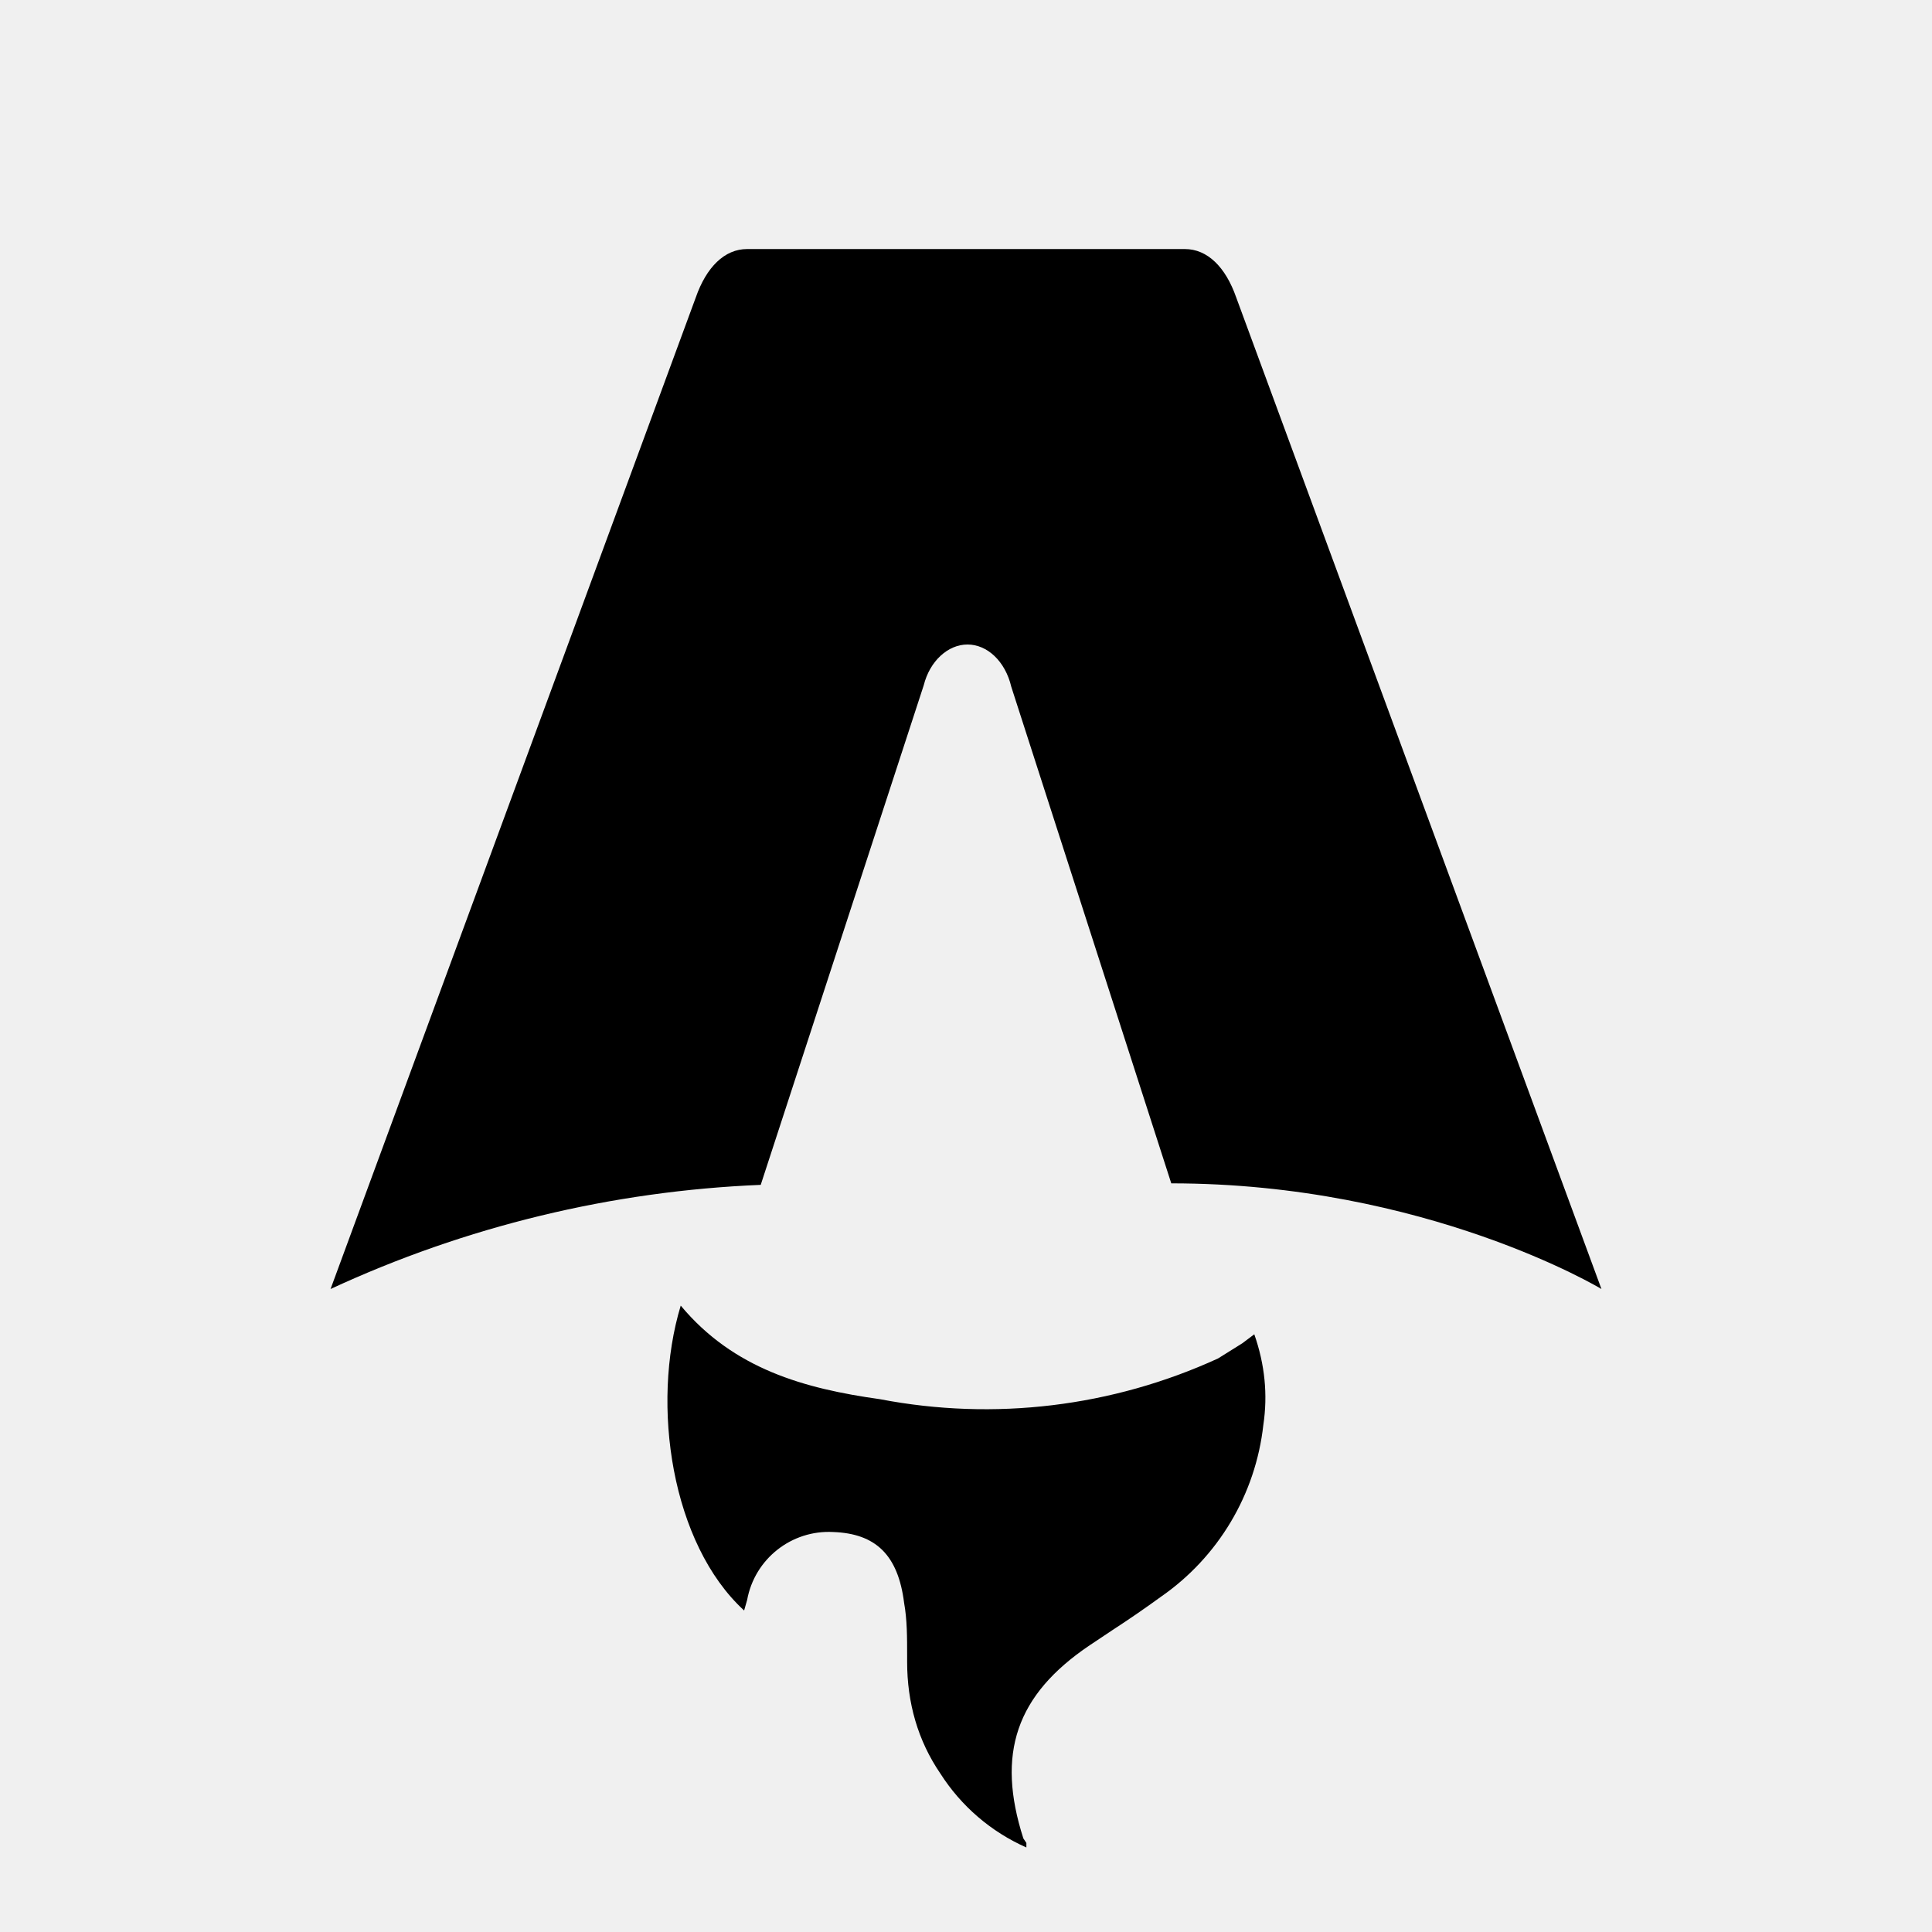
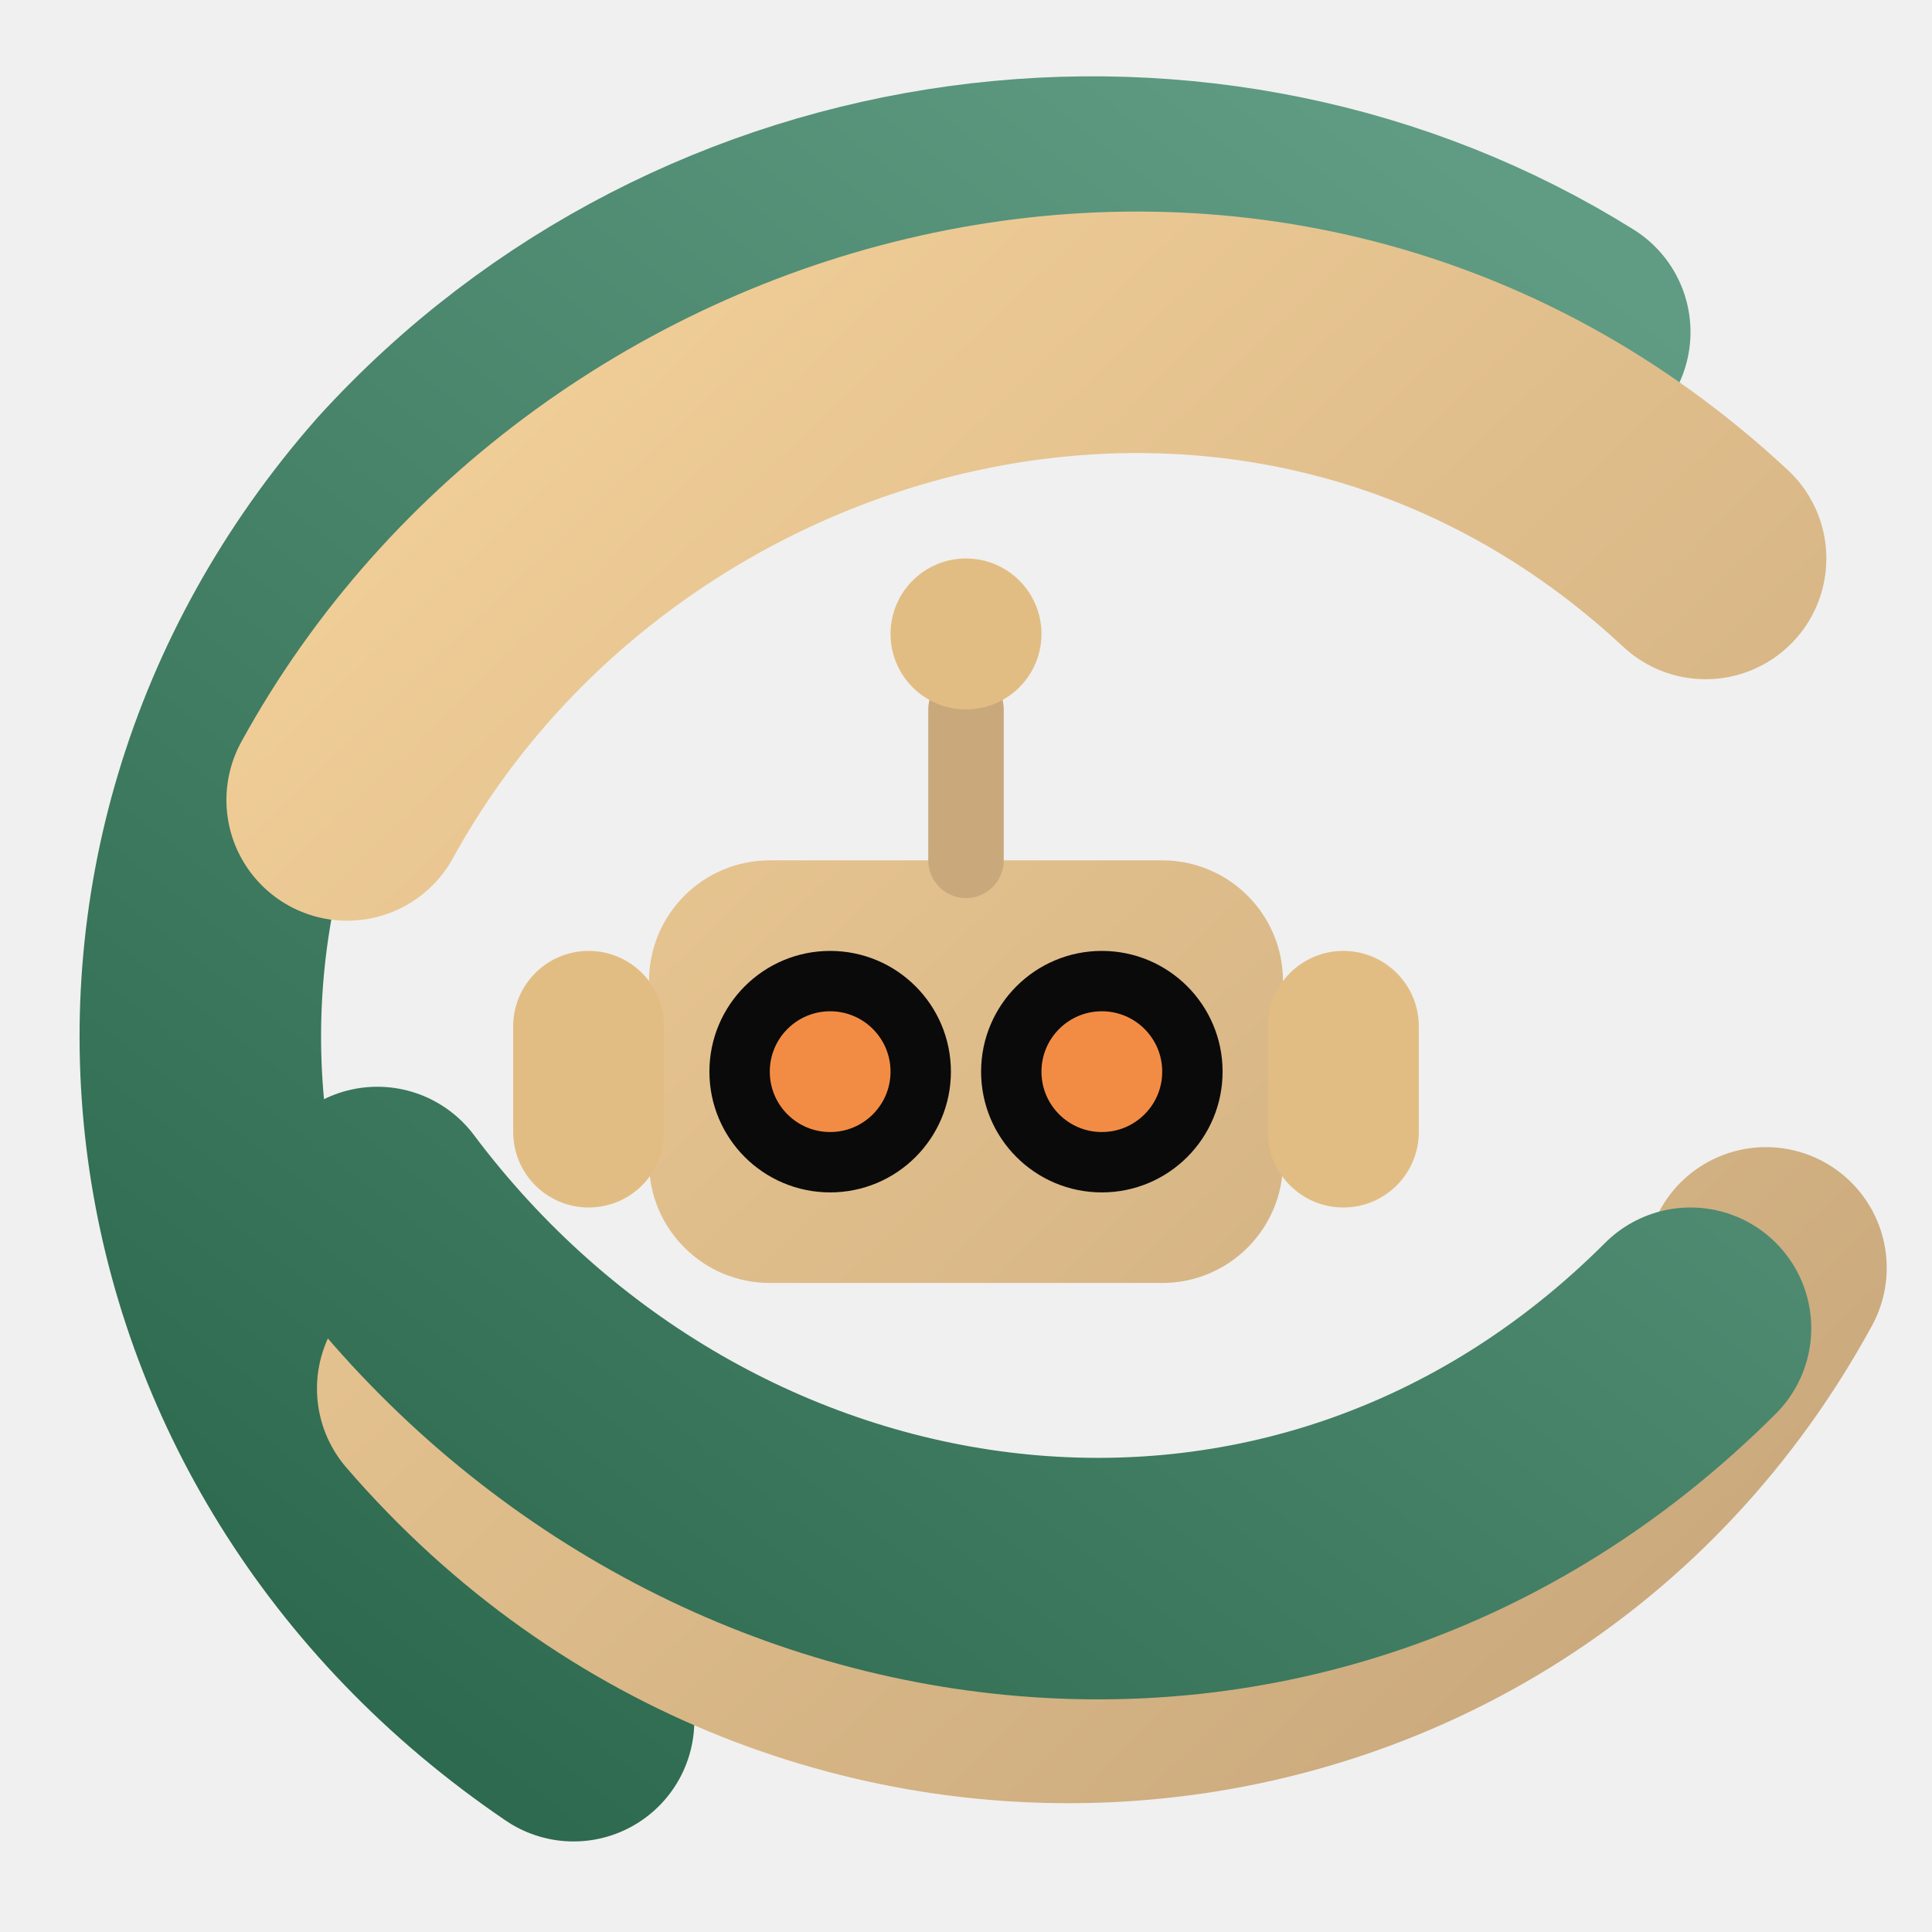
- <svg xmlns="http://www.w3.org/2000/svg" fill="none" viewBox="0 0 128 128">
-   <path d="M50.4 78.5a75.1 75.1 0 0 0-28.5 6.9l24.2-65.7c.7-2 1.9-3.2 3.4-3.2h29c1.5 0 2.7 1.2 3.4 3.2l24.2 65.7s-11.6-7-28.5-7L67 45.5c-.4-1.7-1.6-2.8-2.9-2.8-1.3 0-2.5 1.1-2.9 2.7L50.4 78.5Zm-1.1 28.2Zm-4.2-20.2c-2 6.6-.6 15.8 4.2 20.2a17.5 17.5 0 0 1 .2-.7 5.5 5.5 0 0 1 5.7-4.5c2.8.1 4.3 1.5 4.7 4.7.2 1.1.2 2.3.2 3.5v.4c0 2.7.7 5.2 2.2 7.4a13 13 0 0 0 5.7 4.9v-.3l-.2-.3c-1.8-5.6-.5-9.5 4.4-12.8l1.5-1a73 73 0 0 0 3.2-2.2 16 16 0 0 0 6.8-11.4c.3-2 .1-4-.6-6l-.8.6-1.6 1a37 37 0 0 1-22.4 2.7c-5-.7-9.7-2-13.2-6.2Z" />
-   <style>
-         path { fill: #000; }
-         @media (prefers-color-scheme: dark) {
-             path { fill: #FFF; }
-         }
-     </style>
+ <svg xmlns="http://www.w3.org/2000/svg" viewBox="0 0 128 128" role="img" aria-label="ItsBagelBot">
+   <defs>
+     <linearGradient id="tan" x1="22" y1="18" x2="112" y2="112" gradientUnits="userSpaceOnUse">
+       <stop stop-color="#f5d29a" />
+       <stop offset="1" stop-color="#c9a87c" />
+     </linearGradient>
+     <linearGradient id="green" x1="101" y1="14" x2="25" y2="112" gradientUnits="userSpaceOnUse">
+       <stop stop-color="#5f9c83" />
+       <stop offset="1" stop-color="#2d6a4f" />
+     </linearGradient>
+   </defs>
+   <path d="M104 22c-24-15-57-11-77 11C5 58 10 95 38 114" fill="none" stroke="url(#green)" stroke-width="16" stroke-linecap="round" />
+   <path d="M23 53c17-31 61-43 90-16" fill="none" stroke="url(#tan)" stroke-width="16" stroke-linecap="round" />
+   <path d="M29 92c25 29 70 25 88-8" fill="none" stroke="url(#tan)" stroke-width="16" stroke-linecap="round" />
+   <path d="M25 80c21 28 61 34 87 8" fill="none" stroke="url(#green)" stroke-width="16" stroke-linecap="round" />
+   <rect x="43" y="57" width="42" height="28" rx="8" fill="url(#tan)" />
+   <rect x="34" y="63" width="10" height="17" rx="5" fill="#e2bd83" />
+   <rect x="84" y="63" width="10" height="17" rx="5" fill="#e2bd83" />
+   <path d="M64 57V47" stroke="#c9a87c" stroke-width="5" stroke-linecap="round" />
+   <circle cx="64" cy="42" r="5" fill="#e2bd83" />
+   <circle cx="55" cy="71" r="6" fill="#f28c45" stroke="#0a0a0a" stroke-width="4" />
+   <circle cx="73" cy="71" r="6" fill="#f28c45" stroke="#0a0a0a" stroke-width="4" />
</svg>
